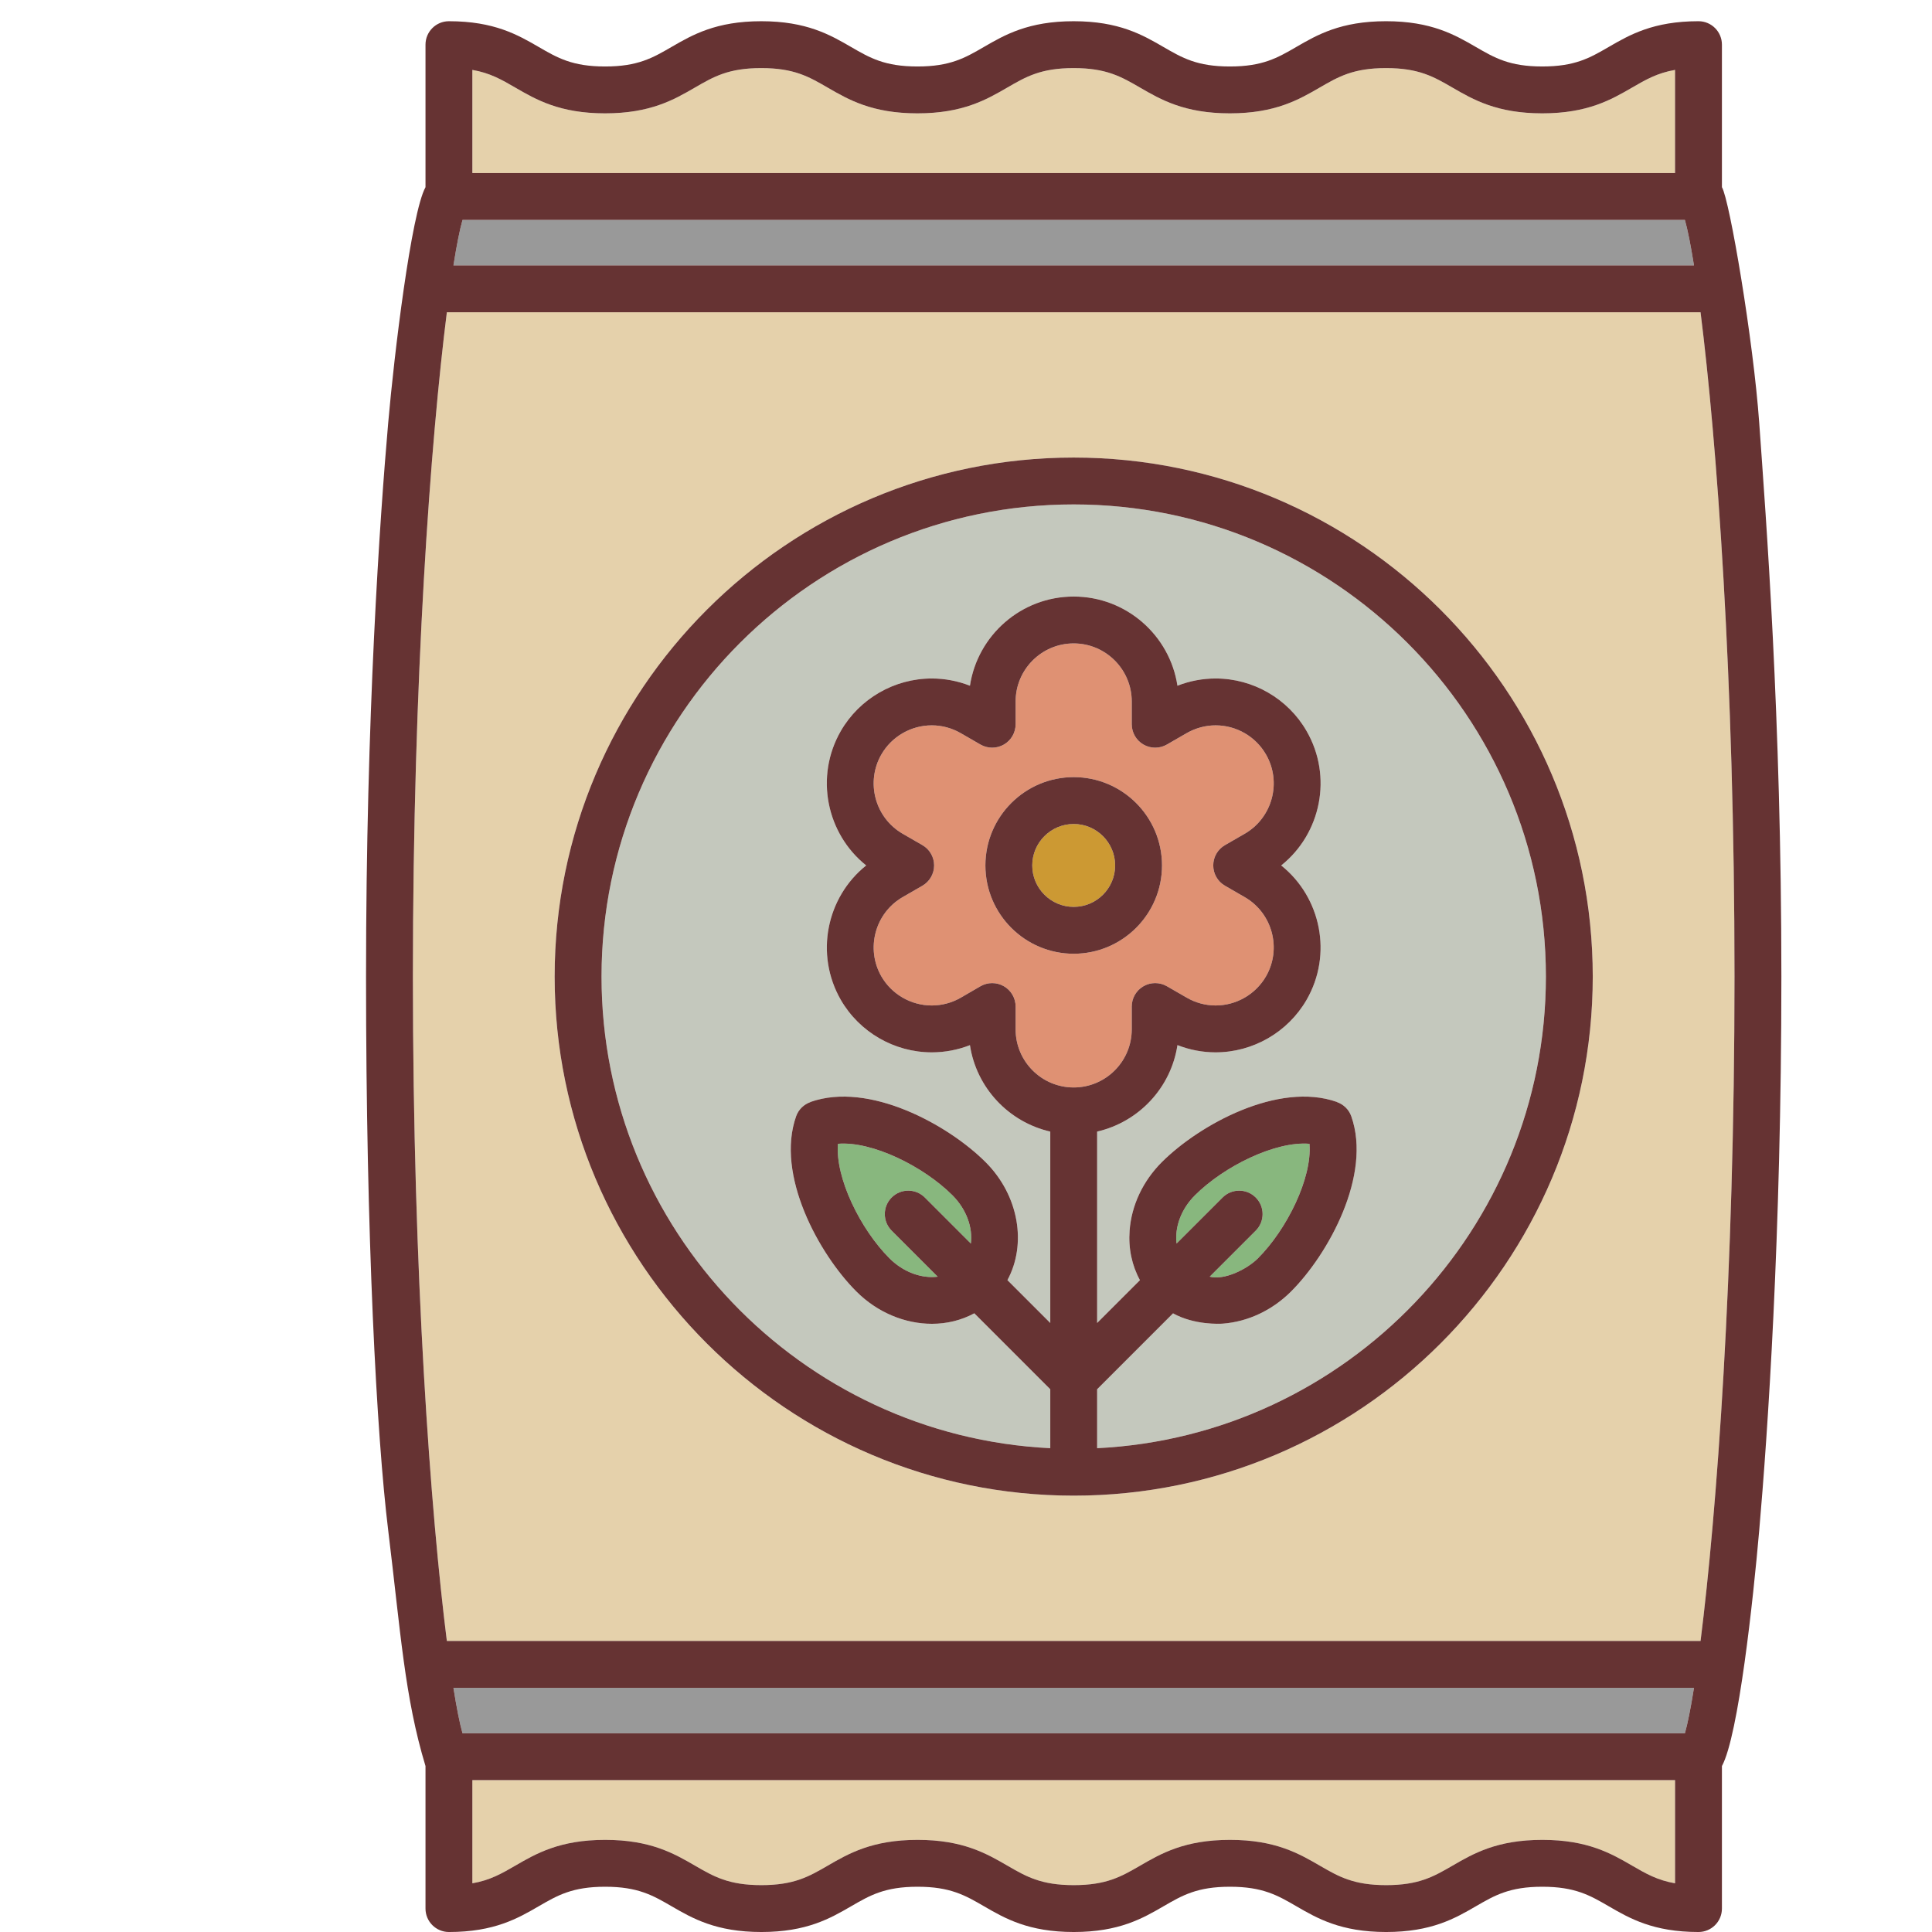
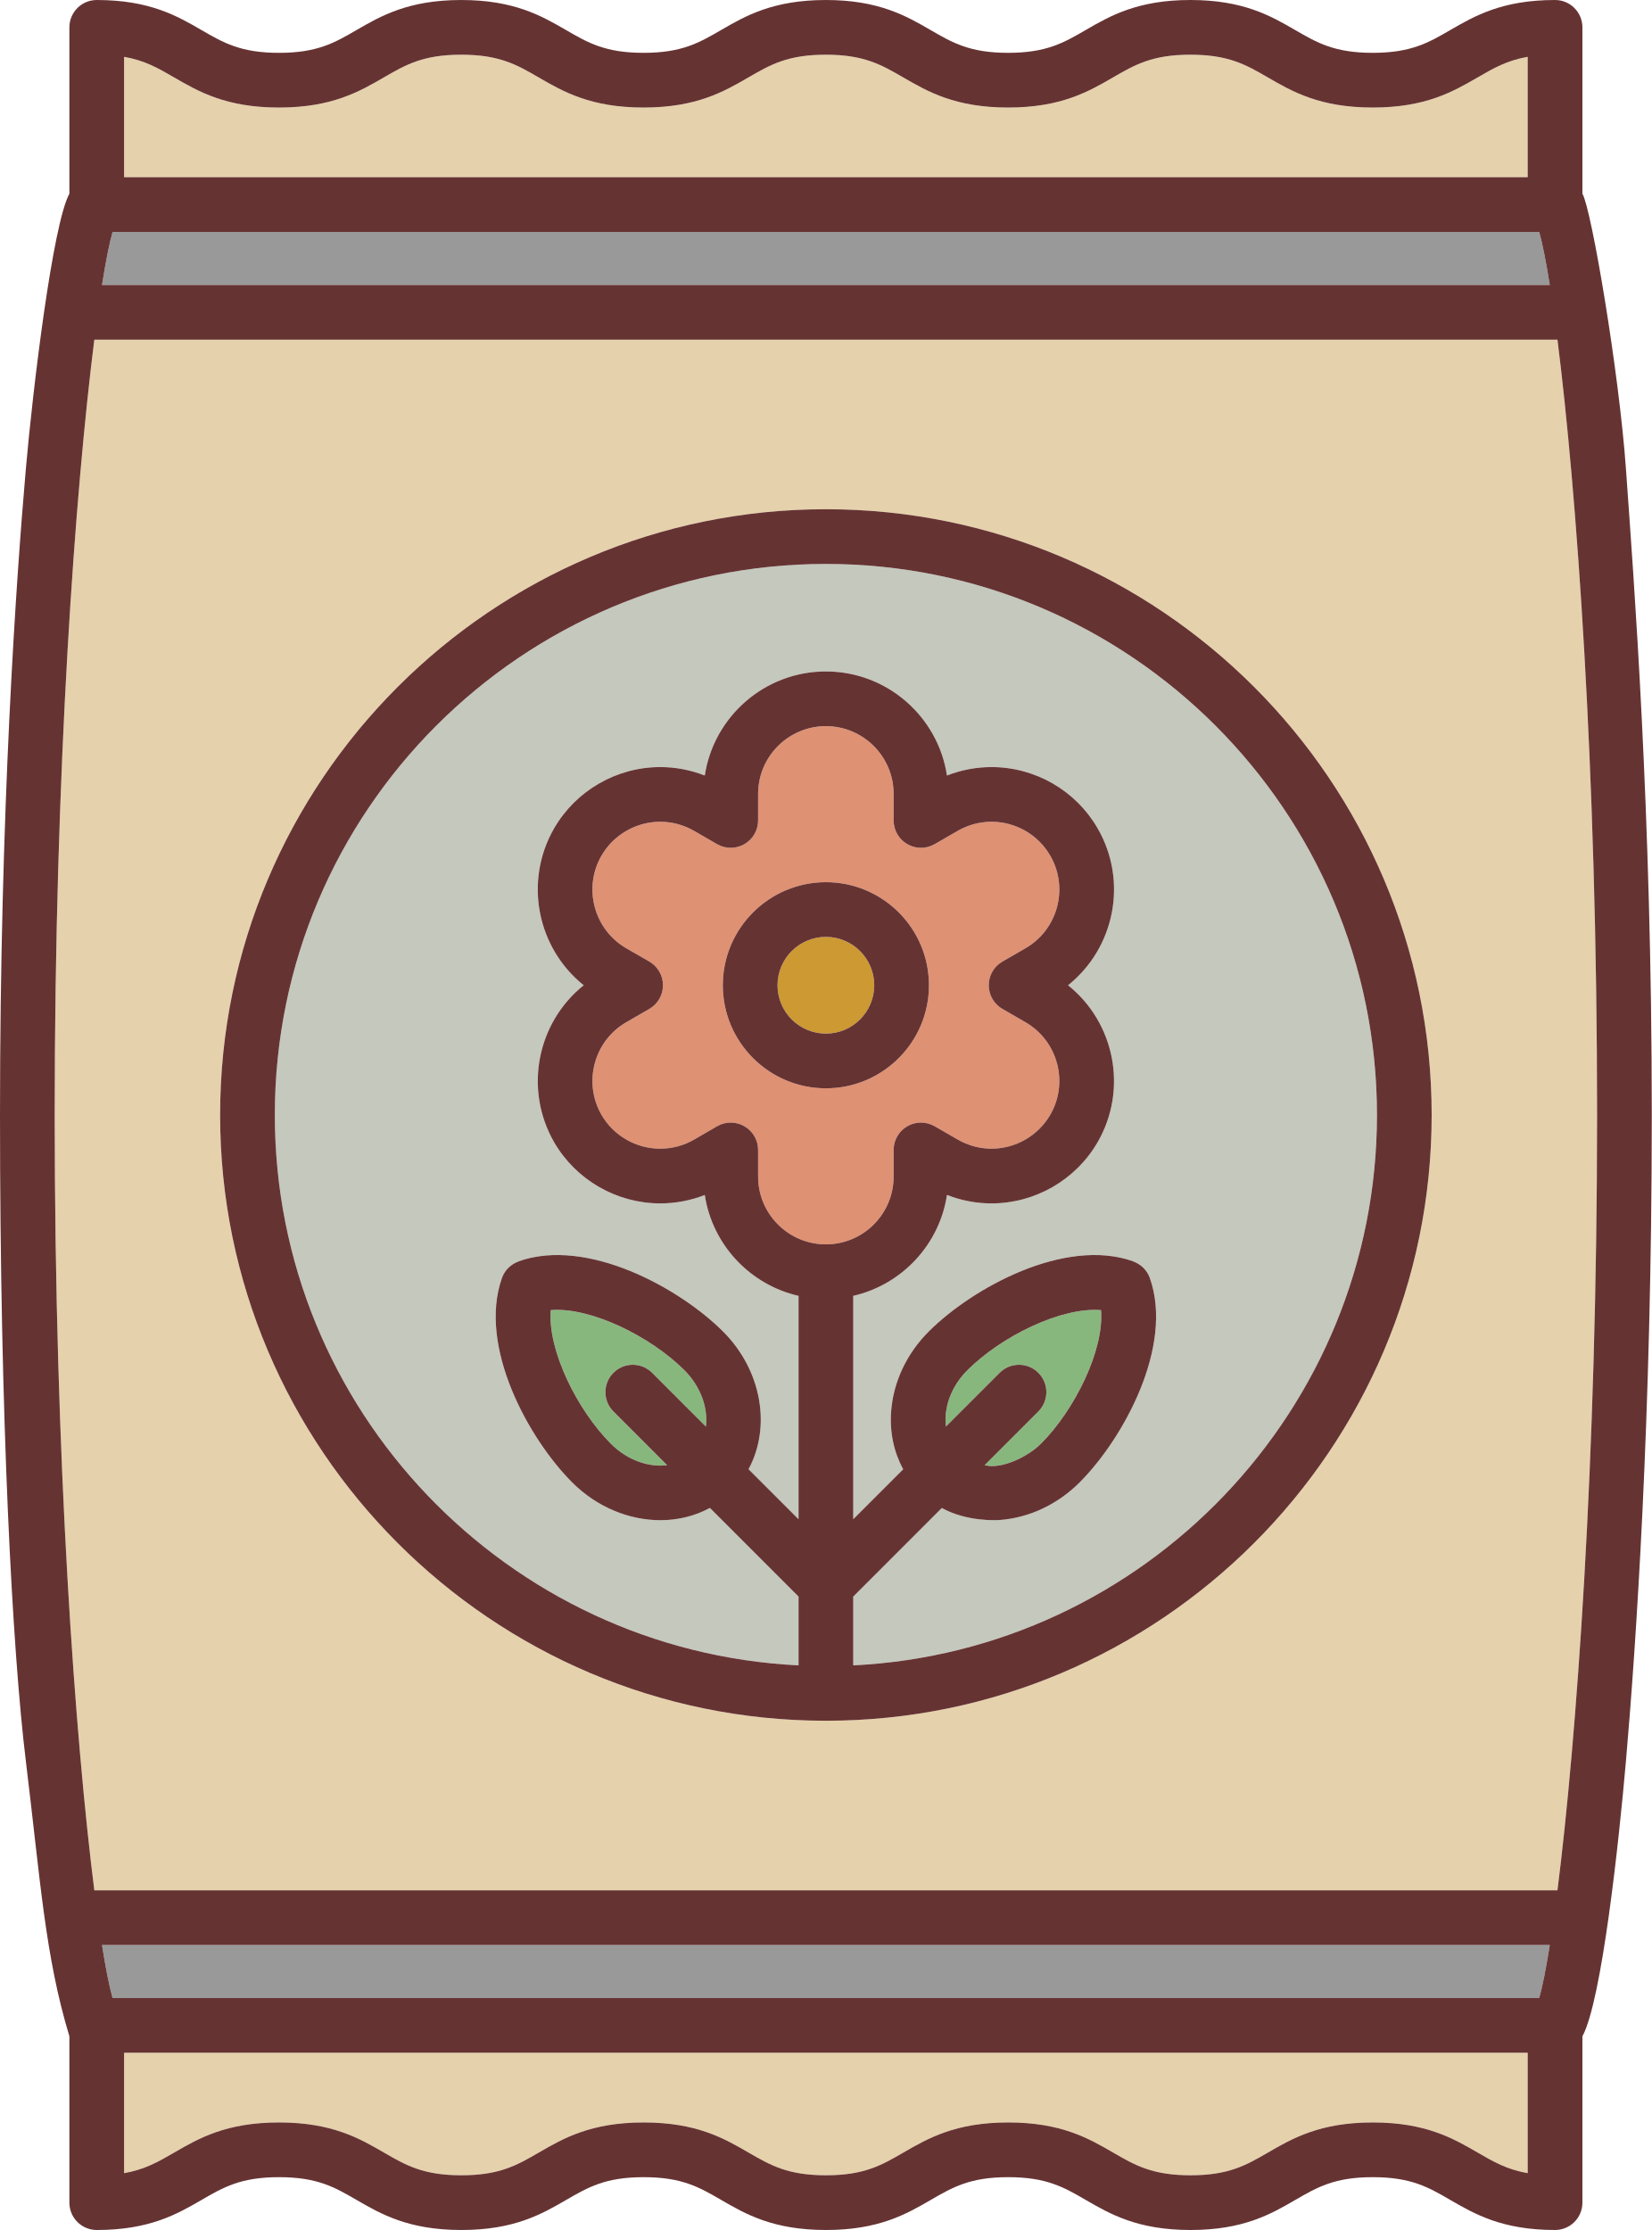
- <svg xmlns="http://www.w3.org/2000/svg" version="1.1" id="Capa_1" x="0px" y="0px" viewBox="0 0 412.206 412.206" style="enable-background:new 0 0 412.206 412.206;" xml:space="preserve">
+ <svg xmlns="http://www.w3.org/2000/svg" version="1.1" id="Capa_1" x="0px" y="0px" viewBox="0 0 301.972 407.682" xml:space="preserve" width="301.972" height="407.682">
  <defs id="defs65">
	
	
	
	
	
	
	
	
	
	
	
	
	
</defs>
-   <path style="fill:#e5d1ab;fill-opacity:1" d="m 100.781,401.818 c 3.794,-0.658 6.255,-2.084 9.158,-3.767 4.451,-2.579 9.496,-5.503 19.172,-5.503 9.678,0 14.723,2.924 19.174,5.503 4.006,2.321 7.17,4.155 14.158,4.155 6.987,0 10.15,-1.834 14.156,-4.155 4.449,-2.579 9.494,-5.503 19.17,-5.503 9.676,0 14.721,2.924 19.17,5.503 4.006,2.321 7.168,4.155 14.156,4.155 6.987,0 10.149,-1.834 14.153,-4.154 4.451,-2.58 9.496,-5.504 19.172,-5.504 9.676,0 14.721,2.924 19.17,5.503 4.006,2.321 7.168,4.155 14.154,4.155 6.986,0 10.148,-1.834 14.152,-4.154 4.451,-2.58 9.494,-5.504 19.168,-5.504 9.676,0 14.719,2.924 19.168,5.504 2.902,1.682 5.361,3.107 9.152,3.766 V 379.805 H 100.781 Z" id="path2" />
-   <path style="fill:#999999" d="M 359.484,46.927 H 98.681 c -0.57,1.984 -1.23,5.254 -1.936,9.694 H 361.42 c -0.705,-4.439 -1.365,-7.71 -1.936,-9.694 z" id="path4" />
-   <path style="fill:#999999" d="m 98.679,369.805 h 260.807 c 0.57,-1.986 1.23,-5.257 1.934,-9.694 H 96.746 c 0.704,4.437 1.363,7.708 1.933,9.694 z" id="path6" />
-   <path style="fill:#cc9933" d="m 229.081,175.806 c -4.875,0 -8.842,3.967 -8.842,8.842 0,4.875 3.967,8.841 8.842,8.841 4.876,0 8.842,-3.966 8.842,-8.841 0,-4.875 -3.966,-8.842 -8.842,-8.842 z" id="path8" />
-   <path style="fill:#e5d1ab;fill-opacity:1" d="m 357.385,14.915 c -3.795,0.658 -6.256,2.084 -9.158,3.767 -4.451,2.579 -9.496,5.503 -19.174,5.503 -9.676,0 -14.721,-2.924 -19.172,-5.503 -4.006,-2.322 -7.17,-4.155 -14.16,-4.155 -6.984,0 -10.146,1.833 -14.152,4.154 -4.451,2.58 -9.496,5.504 -19.174,5.504 -9.676,0 -14.719,-2.924 -19.17,-5.503 -4.004,-2.322 -7.168,-4.155 -14.155,-4.155 -6.986,0 -10.15,1.833 -14.154,4.155 -4.451,2.579 -9.494,5.503 -19.17,5.503 -9.676,0 -14.719,-2.924 -19.17,-5.503 -4.004,-2.322 -7.168,-4.155 -14.155,-4.155 -6.985,0 -10.149,1.833 -14.153,4.155 -4.449,2.579 -9.492,5.503 -19.167,5.503 -9.675,0 -14.718,-2.924 -19.168,-5.504 -2.901,-1.682 -5.36,-3.107 -9.151,-3.766 V 36.927 H 357.386 V 14.915 Z" id="path10" />
-   <path style="fill:#e5d1ab;fill-opacity:1" d="m 95.34,66.621 c -3.433,27.189 -7.245,77.833 -7.245,141.746 0,63.905 3.812,114.551 7.244,141.744 h 267.487 c 3.432,-27.192 7.242,-77.838 7.242,-141.744 0,-63.912 -3.812,-114.557 -7.244,-141.746 z m 133.741,252.488 c -61.063,0 -110.743,-49.679 -110.743,-110.742 0,-61.064 49.68,-110.743 110.743,-110.743 61.065,0 110.745,49.679 110.745,110.743 0,61.063 -49.679,110.742 -110.745,110.742 z" id="path12" />
-   <path style="fill:#88b77e;fill-opacity:1" d="m 258.1,272.386 c 3.131,0.815 7.957,-1.582 10.291,-3.916 6.209,-6.21 11.6,-17.177 10.99,-24.434 -7.254,-0.607 -18.225,4.782 -24.436,10.992 -2.332,2.332 -3.74,5.266 -3.963,8.258 -0.053,0.698 -0.033,1.376 0.047,2.029 l 9.82,-9.82 c 1.951,-1.953 5.119,-1.953 7.07,0 1.953,1.952 1.953,5.118 0,7.07 z" id="path14" />
-   <path style="fill:#88b77e;fill-opacity:1" d="m 197.314,255.496 9.823,9.824 c 0.431,-3.387 -0.921,-7.292 -3.921,-10.292 -6.209,-6.209 -17.177,-11.599 -24.433,-10.99 -0.608,7.256 4.782,18.224 10.991,24.433 2.998,2.999 6.904,4.35 10.291,3.92 l -9.824,-9.824 c -1.952,-1.952 -1.952,-5.118 0,-7.07 1.956,-1.954 5.12,-1.954 7.073,-0.001 z" id="path16" />
-   <path style="fill:#c4c8bd;fill-opacity:1" d="m 229.081,107.623 c -55.549,0 -100.743,45.192 -100.743,100.743 0,53.872 42.507,98.003 95.743,100.617 V 296.406 L 207.876,280.2 c -2.754,1.491 -5.857,2.243 -9.041,2.243 -5.66,0 -11.56,-2.33 -16.132,-6.902 -7.997,-7.997 -17.269,-24.882 -12.843,-37.382 0.524,-1.478 1.682,-2.535 3.053,-3.022 l -0.008,-0.022 c 12.498,-4.429 29.385,4.843 37.383,12.841 7.145,7.145 8.791,17.517 4.651,25.166 l 9.142,9.143 v -40.833 c -8.875,-2.034 -15.763,-9.338 -17.14,-18.442 -2.589,1.012 -5.351,1.537 -8.141,1.537 -7.975,0 -15.412,-4.287 -19.406,-11.189 -5.586,-9.718 -3.075,-21.909 5.409,-28.691 -8.488,-6.783 -10.998,-18.975 -5.416,-28.678 3.996,-6.917 11.434,-11.209 19.412,-11.209 2.787,0 5.551,0.527 8.142,1.543 1.628,-10.756 10.934,-19.025 22.136,-19.025 11.204,0 20.51,8.271 22.137,19.025 2.596,-1.016 5.363,-1.543 8.152,-1.543 7.988,0 15.422,4.295 19.398,11.209 5.6,9.691 3.092,21.889 -5.412,28.679 8.5,6.79 11.008,18.985 5.408,28.685 -3.998,6.906 -11.434,11.193 -19.406,11.193 -2.789,0 -5.551,-0.529 -8.139,-1.547 -1.373,9.107 -8.26,16.413 -17.135,18.45 v 40.834 l 9.133,-9.133 c -1.705,-3.121 -2.492,-6.742 -2.205,-10.587 0.4,-5.379 2.838,-10.561 6.865,-14.588 8,-7.998 24.885,-17.271 37.383,-12.841 l -0.008,0.021 c 1.371,0.487 2.527,1.545 3.051,3.022 4.43,12.499 -4.842,29.385 -12.838,37.383 -4.029,4.026 -9.209,6.465 -14.59,6.866 -0.527,0.039 -5.988,0.348 -10.598,-2.196 l -16.193,16.194 v 12.578 c 53.236,-2.614 95.744,-46.745 95.744,-100.617 0.002,-55.549 -45.191,-100.742 -100.743,-100.742 z" id="path18" />
-   <path style="fill:#df9173;fill-opacity:1" d="m 241.467,219.628 v -4.873 c 0,-1.785 0.953,-3.436 2.498,-4.328 1.545,-0.895 3.449,-0.896 4.998,-0.004 l 4.209,2.424 c 1.895,1.101 4.027,1.68 6.184,1.68 4.418,0 8.535,-2.375 10.75,-6.199 3.412,-5.91 1.377,-13.504 -4.539,-16.921 l -4.209,-2.428 c -1.549,-0.894 -2.502,-2.544 -2.502,-4.331 0,-1.788 0.955,-3.439 2.504,-4.332 l 4.211,-2.428 c 5.914,-3.416 7.949,-11.01 4.533,-16.924 -2.203,-3.829 -6.316,-6.203 -10.736,-6.203 -2.16,0 -4.303,0.576 -6.195,1.666 l -4.205,2.428 c -1.547,0.893 -3.453,0.893 -5,0 -1.547,-0.894 -2.5,-2.545 -2.5,-4.33 v -4.857 c 0,-6.831 -5.557,-12.389 -12.389,-12.389 -6.83,0 -12.389,5.558 -12.389,12.389 v 4.857 c 0,1.785 -0.951,3.436 -2.498,4.329 -1.547,0.894 -3.453,0.894 -5,10e-4 l -4.211,-2.43 c -1.887,-1.089 -4.023,-1.664 -6.18,-1.664 -4.42,0 -8.538,2.377 -10.749,6.203 -3.403,5.916 -1.368,13.514 4.54,16.926 l 4.207,2.426 c 1.549,0.893 2.503,2.544 2.503,4.332 0,1.787 -0.954,3.438 -2.501,4.331 l -4.211,2.429 c -5.905,3.41 -7.939,11.008 -4.532,16.934 2.205,3.811 6.325,6.186 10.744,6.186 2.167,0 4.303,-0.572 6.178,-1.655 l 4.199,-2.439 c 0.776,-0.451 1.644,-0.677 2.512,-0.677 0.86,0 1.722,0.223 2.493,0.666 1.551,0.893 2.506,2.545 2.506,4.334 v 4.873 c 0,6.832 5.559,12.389 12.389,12.389 6.831,-0.002 12.388,-5.559 12.388,-12.391 z m -31.226,-34.98 c 0,-10.39 8.452,-18.842 18.841,-18.842 10.391,0 18.842,8.452 18.842,18.842 0,10.389 -8.451,18.841 -18.842,18.841 -10.389,0 -18.841,-8.452 -18.841,-18.841 z" id="path20" />
-   <path style="fill:#663333" d="m 247.924,184.648 c 0,-10.39 -8.451,-18.842 -18.842,-18.842 -10.389,0 -18.841,8.452 -18.841,18.842 0,10.389 8.452,18.841 18.841,18.841 10.391,0 18.842,-8.452 18.842,-18.841 z m -18.843,8.841 c -4.875,0 -8.842,-3.966 -8.842,-8.841 0,-4.875 3.967,-8.842 8.842,-8.842 4.876,0 8.842,3.967 8.842,8.842 0,4.875 -3.966,8.841 -8.842,8.841 z" id="path22" />
-   <path style="fill:#663333" d="m 229.081,97.623 c -61.063,0 -110.743,49.679 -110.743,110.743 0,61.064 49.68,110.742 110.743,110.742 61.065,0 110.745,-49.679 110.745,-110.742 0,-61.064 -49.679,-110.743 -110.745,-110.743 z m -0.003,134.394 c -6.83,0 -12.389,-5.557 -12.389,-12.389 v -4.873 c 0,-1.789 -0.955,-3.441 -2.506,-4.334 -0.771,-0.443 -1.633,-0.666 -2.493,-0.666 -0.868,0 -1.735,0.226 -2.512,0.677 l -4.199,2.439 c -1.875,1.083 -4.011,1.655 -6.178,1.655 -4.419,0 -8.539,-2.375 -10.744,-6.186 -3.407,-5.926 -1.373,-13.523 4.532,-16.934 l 4.211,-2.429 c 1.547,-0.894 2.501,-2.544 2.501,-4.331 0,-1.788 -0.954,-3.439 -2.503,-4.332 l -4.207,-2.426 c -5.908,-3.412 -7.943,-11.01 -4.54,-16.926 2.211,-3.826 6.329,-6.203 10.749,-6.203 2.156,0 4.293,0.575 6.18,1.664 l 4.211,2.43 c 1.547,0.893 3.453,0.893 5,-0.001 1.547,-0.894 2.498,-2.544 2.498,-4.329 v -4.857 c 0,-6.831 5.559,-12.389 12.389,-12.389 6.833,0 12.389,5.558 12.389,12.389 v 4.857 c 0,1.785 0.953,3.436 2.5,4.33 1.547,0.893 3.453,0.893 5,0 l 4.205,-2.428 c 1.893,-1.09 4.035,-1.666 6.195,-1.666 4.42,0 8.533,2.374 10.736,6.203 3.416,5.914 1.381,13.508 -4.533,16.924 l -4.211,2.428 c -1.549,0.893 -2.504,2.544 -2.504,4.332 0,1.787 0.953,3.438 2.502,4.331 l 4.209,2.428 c 5.916,3.417 7.951,11.011 4.539,16.921 -2.215,3.824 -6.332,6.199 -10.75,6.199 -2.156,0 -4.289,-0.578 -6.184,-1.68 l -4.209,-2.424 c -1.549,-0.892 -3.453,-0.891 -4.998,0.004 -1.545,0.893 -2.498,2.543 -2.498,4.328 v 4.873 c 0.001,6.834 -5.556,12.391 -12.388,12.391 z m 5.004,76.967 v -12.578 l 16.193,-16.194 c 4.609,2.544 10.07,2.235 10.598,2.196 5.381,-0.401 10.561,-2.84 14.59,-6.866 7.996,-7.998 17.268,-24.884 12.838,-37.383 -0.523,-1.477 -1.68,-2.535 -3.051,-3.022 l 0.008,-0.021 c -12.498,-4.43 -29.383,4.843 -37.383,12.841 -4.027,4.027 -6.465,9.209 -6.865,14.588 -0.287,3.845 0.5,7.466 2.205,10.587 l -9.133,9.133 V 241.43 c 8.875,-2.037 15.762,-9.343 17.135,-18.45 2.588,1.018 5.35,1.547 8.139,1.547 7.973,0 15.408,-4.287 19.406,-11.193 5.6,-9.699 3.092,-21.895 -5.408,-28.685 8.504,-6.79 11.012,-18.987 5.412,-28.679 -3.977,-6.914 -11.41,-11.209 -19.398,-11.209 -2.789,0 -5.557,0.527 -8.152,1.543 -1.627,-10.754 -10.934,-19.025 -22.137,-19.025 -11.201,0 -20.508,8.27 -22.136,19.025 -2.591,-1.016 -5.354,-1.543 -8.142,-1.543 -7.979,0 -15.416,4.292 -19.412,11.209 -5.582,9.703 -3.072,21.894 5.416,28.678 -8.484,6.781 -10.995,18.973 -5.409,28.691 3.994,6.901 11.431,11.189 19.406,11.189 2.79,0 5.552,-0.525 8.141,-1.537 1.377,9.105 8.265,16.408 17.14,18.442 v 40.833 l -9.142,-9.143 c 4.14,-7.65 2.493,-18.021 -4.651,-25.166 -7.998,-7.998 -24.885,-17.27 -37.383,-12.841 l 0.008,0.022 c -1.371,0.487 -2.528,1.544 -3.053,3.022 -4.426,12.5 4.846,29.385 12.843,37.382 4.572,4.572 10.472,6.902 16.132,6.902 3.184,0 6.287,-0.752 9.041,-2.243 l 16.205,16.206 v 12.577 C 170.847,306.37 128.34,262.239 128.34,208.367 c 0,-55.551 45.194,-100.743 100.743,-100.743 55.551,0 100.745,45.192 100.745,100.743 -0.002,53.872 -42.51,98.003 -95.746,100.617 z m 33.838,-53.488 c -1.951,-1.953 -5.119,-1.953 -7.07,0 l -9.82,9.82 c -0.08,-0.653 -0.1,-1.331 -0.047,-2.029 0.223,-2.992 1.631,-5.926 3.963,-8.258 6.211,-6.21 17.182,-11.6 24.436,-10.992 0.609,7.257 -4.781,18.224 -10.99,24.434 -2.334,2.334 -7.16,4.731 -10.291,3.916 l 9.82,-9.82 c 1.952,-1.953 1.952,-5.119 -10e-4,-7.071 z m -77.678,7.07 9.824,9.824 c -3.387,0.43 -7.293,-0.921 -10.291,-3.92 -6.209,-6.209 -11.6,-17.177 -10.991,-24.433 7.256,-0.608 18.224,4.781 24.433,10.99 3,3 4.352,6.905 3.921,10.292 l -9.823,-9.824 c -1.953,-1.952 -5.117,-1.952 -7.072,0 -1.954,1.953 -1.954,5.119 -0.001,7.071 z" id="path24" />
-   <path style="fill:#663333" d="M 367.385,39.935 V 9.526 c 0,-2.761 -2.238,-5 -5,-5 -9.676,0 -14.721,2.924 -19.172,5.503 -4.006,2.322 -7.17,4.155 -14.16,4.155 -6.988,0 -10.152,-1.833 -14.158,-4.155 -4.451,-2.58 -9.496,-5.503 -19.174,-5.503 -9.674,0 -14.717,2.923 -19.166,5.503 -4.006,2.322 -7.17,4.156 -14.16,4.156 -6.986,0 -10.148,-1.833 -14.154,-4.155 -4.449,-2.58 -9.494,-5.503 -19.17,-5.503 -9.676,0 -14.721,2.924 -19.17,5.503 -4.004,2.322 -7.168,4.155 -14.154,4.155 -6.986,0 -10.15,-1.833 -14.154,-4.155 -4.451,-2.58 -9.494,-5.503 -19.171,-5.503 -9.675,0 -14.719,2.924 -19.169,5.504 -4.004,2.321 -7.166,4.155 -14.151,4.155 -6.985,0 -10.148,-1.833 -14.152,-4.155 -4.45,-2.58 -9.493,-5.504 -19.167,-5.504 -2.762,0 -5,2.239 -5,5 v 30.409 c -3.046,5.542 -6.677,35.588 -7.96,50.307 -1.765,20.242 -4.726,62.506 -4.726,118.125 0,55.619 2.258,97.956 4.726,118.124 2.669,21.815 3.497,35.566 7.96,50.307 v 30.409 c 0,2.762 2.238,5 5,5 9.676,0 14.721,-2.924 19.172,-5.504 4.006,-2.321 7.17,-4.154 14.158,-4.154 6.989,0 10.153,1.834 14.159,4.154 4.451,2.58 9.496,5.504 19.173,5.504 9.676,0 14.721,-2.924 19.17,-5.504 4.006,-2.321 7.169,-4.154 14.156,-4.154 6.987,0 10.15,1.833 14.156,4.154 4.449,2.58 9.494,5.504 19.17,5.504 9.674,0 14.719,-2.924 19.168,-5.504 4.006,-2.32 7.168,-4.154 14.156,-4.154 6.986,0 10.15,1.833 14.154,4.154 4.451,2.58 9.494,5.504 19.17,5.504 9.676,0 14.719,-2.924 19.168,-5.504 4.004,-2.321 7.168,-4.154 14.152,-4.154 6.986,0 10.148,1.833 14.152,4.154 4.451,2.58 9.494,5.504 19.168,5.504 2.762,0 5,-2.238 5,-5 V 376.8 c 3.555,-6.542 6.676,-35.588 7.959,-50.308 1.766,-20.241 4.725,-62.503 4.725,-118.124 0,-55.621 -3.289,-97.857 -4.725,-118.125 C 374.1,72.669 369.037,42.7 367.385,39.935 Z M 100.781,14.915 c 3.791,0.658 6.25,2.084 9.151,3.766 4.45,2.58 9.493,5.504 19.168,5.504 9.675,0 14.718,-2.924 19.167,-5.503 4.004,-2.322 7.168,-4.155 14.153,-4.155 6.987,0 10.151,1.833 14.155,4.155 4.451,2.579 9.494,5.503 19.17,5.503 9.676,0 14.719,-2.924 19.17,-5.503 4.004,-2.322 7.168,-4.155 14.154,-4.155 6.987,0 10.151,1.833 14.155,4.155 4.451,2.579 9.494,5.503 19.17,5.503 9.678,0 14.723,-2.924 19.174,-5.504 4.006,-2.321 7.168,-4.154 14.152,-4.154 6.99,0 10.154,1.833 14.16,4.155 4.451,2.579 9.496,5.503 19.172,5.503 9.678,0 14.723,-2.924 19.174,-5.503 2.902,-1.682 5.363,-3.108 9.158,-3.767 V 36.928 H 100.781 Z m -2.1,32.012 h 260.803 c 0.57,1.984 1.23,5.254 1.936,9.694 H 96.746 c 0.705,-4.439 1.365,-7.71 1.935,-9.694 z m 258.704,354.891 c -3.791,-0.658 -6.25,-2.084 -9.152,-3.766 -4.449,-2.58 -9.492,-5.504 -19.168,-5.504 -9.674,0 -14.717,2.924 -19.168,5.504 -4.004,2.32 -7.166,4.154 -14.152,4.154 -6.986,0 -10.148,-1.834 -14.154,-4.155 -4.449,-2.579 -9.494,-5.503 -19.17,-5.503 -9.676,0 -14.721,2.924 -19.172,5.504 -4.004,2.32 -7.166,4.154 -14.153,4.154 -6.988,0 -10.15,-1.834 -14.156,-4.155 -4.449,-2.579 -9.494,-5.503 -19.17,-5.503 -9.676,0 -14.721,2.924 -19.17,5.503 -4.006,2.321 -7.169,4.155 -14.156,4.155 -6.988,0 -10.152,-1.834 -14.158,-4.155 -4.451,-2.579 -9.496,-5.503 -19.174,-5.503 -9.676,0 -14.721,2.924 -19.172,5.503 -2.903,1.683 -5.364,3.108 -9.158,3.767 v -22.013 h 256.604 v 22.013 z m 2.101,-32.013 H 98.679 c -0.57,-1.986 -1.229,-5.257 -1.934,-9.694 H 361.42 c -0.703,4.437 -1.363,7.708 -1.934,9.694 z m 3.34,-19.694 H 95.339 c -3.432,-27.193 -7.244,-77.839 -7.244,-141.744 0,-63.912 3.812,-114.557 7.245,-141.746 h 267.484 c 3.432,27.188 7.244,77.833 7.244,141.746 0,63.906 -3.81,114.551 -7.242,141.744 z" id="path26" />
-   <path style="fill:none;stroke:#000000;stroke-width:10;stroke-linecap:round;stroke-linejoin:round;stroke-miterlimit:10;" d="  M32.138,0" id="path30" />
-   <g id="g32">
+   <path style="fill:#e5d1ab;fill-opacity:1" d="m 22.684,397.292 c 3.794,-0.658 6.255,-2.084 9.158,-3.767 4.451,-2.579 9.496,-5.503 19.172,-5.503 9.678,0 14.723,2.924 19.174,5.503 4.006,2.321 7.17,4.155 14.158,4.155 6.987,0 10.15,-1.834 14.156,-4.155 4.449,-2.579 9.494,-5.503 19.17,-5.503 9.676,0 14.721,2.924 19.17,5.503 4.006,2.321 7.168,4.155 14.156,4.155 6.987,0 10.149,-1.834 14.153,-4.154 4.451,-2.58 9.496,-5.504 19.172,-5.504 9.676,0 14.721,2.924 19.17,5.503 4.006,2.321 7.168,4.155 14.154,4.155 6.986,0 10.148,-1.834 14.152,-4.154 4.451,-2.58 9.494,-5.504 19.168,-5.504 9.676,0 14.719,2.924 19.168,5.504 2.902,1.682 5.361,3.107 9.152,3.766 V 375.279 H 22.684 Z" id="path2" />
+   <path style="fill:#999999" d="M 281.387,42.401 H 20.584 c -0.57,1.984 -1.23,5.254 -1.936,9.694 h 264.675 c -0.705,-4.439 -1.365,-7.71 -1.936,-9.694 z" id="path4" />
+   <path style="fill:#999999" d="m 20.582,365.279 h 260.807 c 0.57,-1.986 1.23,-5.257 1.934,-9.694 H 18.649 c 0.704,4.437 1.363,7.708 1.933,9.694 z" id="path6" />
+   <path style="fill:#cc9933" d="m 150.984,171.28 c -4.875,0 -8.842,3.967 -8.842,8.842 0,4.875 3.967,8.841 8.842,8.841 4.876,0 8.842,-3.966 8.842,-8.841 0,-4.875 -3.966,-8.842 -8.842,-8.842 z" id="path8" />
+   <path style="fill:#e5d1ab;fill-opacity:1" d="m 279.288,10.389 c -3.795,0.658 -6.256,2.084 -9.158,3.767 -4.451,2.579 -9.496,5.503 -19.174,5.503 -9.676,0 -14.721,-2.924 -19.172,-5.503 -4.006,-2.322 -7.17,-4.155 -14.16,-4.155 -6.984,0 -10.146,1.833 -14.152,4.154 -4.451,2.58 -9.496,5.504 -19.174,5.504 -9.676,0 -14.719,-2.924 -19.17,-5.503 -4.004,-2.322 -7.168,-4.155 -14.155,-4.155 -6.986,0 -10.15,1.833 -14.154,4.155 -4.451,2.579 -9.494,5.503 -19.17,5.503 -9.676,0 -14.719,-2.924 -19.17,-5.503 -4.004,-2.322 -7.168,-4.155 -14.155,-4.155 -6.985,0 -10.149,1.833 -14.153,4.155 -4.449,2.579 -9.492,5.503 -19.167,5.503 -9.675,0 -14.718,-2.924 -19.168,-5.504 -2.901,-1.682 -5.36,-3.107 -9.151,-3.766 V 32.401 H 279.289 V 10.389 Z" id="path10" />
+   <path style="fill:#e5d1ab;fill-opacity:1" d="m 17.243,62.095 c -3.433,27.189 -7.245,77.833 -7.245,141.746 0,63.905 3.812,114.551 7.244,141.744 h 267.487 c 3.432,-27.192 7.242,-77.838 7.242,-141.744 0,-63.912 -3.812,-114.557 -7.244,-141.746 z m 133.741,252.488 c -61.063,0 -110.743,-49.679 -110.743,-110.742 0,-61.064 49.68,-110.743 110.743,-110.743 61.065,0 110.745,49.679 110.745,110.743 0,61.063 -49.679,110.742 -110.745,110.742 z" id="path12" />
+   <path style="fill:#88b77e;fill-opacity:1" d="m 180.003,267.86 c 3.131,0.815 7.957,-1.582 10.291,-3.916 6.209,-6.21 11.6,-17.177 10.99,-24.434 -7.254,-0.607 -18.225,4.782 -24.436,10.992 -2.332,2.332 -3.74,5.266 -3.963,8.258 -0.053,0.698 -0.033,1.376 0.047,2.029 l 9.82,-9.82 c 1.951,-1.953 5.119,-1.953 7.07,0 1.953,1.952 1.953,5.118 0,7.07 z" id="path14" />
+   <path style="fill:#88b77e;fill-opacity:1" d="m 119.217,250.97 9.823,9.824 c 0.431,-3.387 -0.921,-7.292 -3.921,-10.292 -6.209,-6.209 -17.177,-11.599 -24.433,-10.99 -0.608,7.256 4.782,18.224 10.991,24.433 2.998,2.999 6.904,4.35 10.291,3.92 l -9.824,-9.824 c -1.952,-1.952 -1.952,-5.118 0,-7.07 1.956,-1.954 5.12,-1.954 7.073,-0.001 z" id="path16" />
+   <path style="fill:#c4c8bd;fill-opacity:1" d="m 150.984,103.097 c -55.549,0 -100.743,45.192 -100.743,100.743 0,53.872 42.507,98.003 95.743,100.617 V 291.88 l -16.205,-16.206 c -2.754,1.491 -5.857,2.243 -9.041,2.243 -5.66,0 -11.56,-2.33 -16.132,-6.902 -7.997,-7.997 -17.269,-24.882 -12.843,-37.382 0.524,-1.478 1.682,-2.535 3.053,-3.022 l -0.008,-0.022 c 12.498,-4.429 29.385,4.843 37.383,12.841 7.145,7.145 8.791,17.517 4.651,25.166 l 9.142,9.143 v -40.833 c -8.875,-2.034 -15.763,-9.338 -17.14,-18.442 -2.589,1.012 -5.351,1.537 -8.141,1.537 -7.975,0 -15.412,-4.287 -19.406,-11.189 -5.586,-9.718 -3.075,-21.909 5.409,-28.691 -8.488,-6.783 -10.998,-18.975 -5.416,-28.678 3.996,-6.917 11.434,-11.209 19.412,-11.209 2.787,0 5.551,0.527 8.142,1.543 1.628,-10.756 10.934,-19.025 22.136,-19.025 11.204,0 20.51,8.271 22.137,19.025 2.596,-1.016 5.363,-1.543 8.152,-1.543 7.988,0 15.422,4.295 19.398,11.209 5.6,9.691 3.092,21.889 -5.412,28.679 8.5,6.79 11.008,18.985 5.408,28.685 -3.998,6.906 -11.434,11.193 -19.406,11.193 -2.789,0 -5.551,-0.529 -8.139,-1.547 -1.373,9.107 -8.26,16.413 -17.135,18.45 v 40.834 l 9.133,-9.133 c -1.705,-3.121 -2.492,-6.742 -2.205,-10.587 0.4,-5.379 2.838,-10.561 6.865,-14.588 8,-7.998 24.885,-17.271 37.383,-12.841 l -0.008,0.021 c 1.371,0.487 2.527,1.545 3.051,3.022 4.43,12.499 -4.842,29.385 -12.838,37.383 -4.029,4.026 -9.209,6.465 -14.59,6.866 -0.527,0.039 -5.988,0.348 -10.598,-2.196 l -16.193,16.194 v 12.578 c 53.236,-2.614 95.744,-46.745 95.744,-100.617 0.002,-55.549 -45.191,-100.742 -100.743,-100.742 z" id="path18" />
+   <path style="fill:#df9173;fill-opacity:1" d="m 163.37,215.102 v -4.873 c 0,-1.785 0.953,-3.436 2.498,-4.328 1.545,-0.895 3.449,-0.896 4.998,-0.004 l 4.209,2.424 c 1.895,1.101 4.027,1.68 6.184,1.68 4.418,0 8.535,-2.375 10.75,-6.199 3.412,-5.91 1.377,-13.504 -4.539,-16.921 l -4.209,-2.428 c -1.549,-0.894 -2.502,-2.544 -2.502,-4.331 0,-1.788 0.955,-3.439 2.504,-4.332 l 4.211,-2.428 c 5.914,-3.416 7.949,-11.01 4.533,-16.924 -2.203,-3.829 -6.316,-6.203 -10.736,-6.203 -2.16,0 -4.303,0.576 -6.195,1.666 l -4.205,2.428 c -1.547,0.893 -3.453,0.893 -5,0 -1.547,-0.894 -2.5,-2.545 -2.5,-4.33 v -4.857 c 0,-6.831 -5.557,-12.389 -12.389,-12.389 -6.83,0 -12.389,5.558 -12.389,12.389 v 4.857 c 0,1.785 -0.951,3.436 -2.498,4.329 -1.547,0.894 -3.453,0.894 -5,0.001 l -4.211,-2.43 c -1.887,-1.089 -4.023,-1.664 -6.18,-1.664 -4.42,0 -8.538,2.377 -10.749,6.203 -3.403,5.916 -1.368,13.514 4.54,16.926 l 4.207,2.426 c 1.549,0.893 2.503,2.544 2.503,4.332 0,1.787 -0.954,3.438 -2.501,4.331 l -4.211,2.429 c -5.905,3.41 -7.939,11.008 -4.532,16.934 2.205,3.811 6.325,6.186 10.744,6.186 2.167,0 4.303,-0.572 6.178,-1.655 l 4.199,-2.439 c 0.776,-0.451 1.644,-0.677 2.512,-0.677 0.86,0 1.722,0.223 2.493,0.666 1.551,0.893 2.506,2.545 2.506,4.334 v 4.873 c 0,6.832 5.559,12.389 12.389,12.389 6.831,-0.002 12.388,-5.559 12.388,-12.391 z m -31.226,-34.98 c 0,-10.39 8.452,-18.842 18.841,-18.842 10.391,0 18.842,8.452 18.842,18.842 0,10.389 -8.451,18.841 -18.842,18.841 -10.389,0 -18.841,-8.452 -18.841,-18.841 z" id="path20" />
+   <path style="fill:#663333" d="m 169.827,180.122 c 0,-10.39 -8.451,-18.842 -18.842,-18.842 -10.389,0 -18.841,8.452 -18.841,18.842 0,10.389 8.452,18.841 18.841,18.841 10.391,0 18.842,-8.452 18.842,-18.841 z m -18.843,8.841 c -4.875,0 -8.842,-3.966 -8.842,-8.841 0,-4.875 3.967,-8.842 8.842,-8.842 4.876,0 8.842,3.967 8.842,8.842 0,4.875 -3.966,8.841 -8.842,8.841 z" id="path22" />
+   <path style="fill:#663333" d="m 150.984,93.097 c -61.063,0 -110.743,49.679 -110.743,110.743 0,61.064 49.68,110.742 110.743,110.742 61.065,0 110.745,-49.679 110.745,-110.742 0,-61.064 -49.679,-110.743 -110.745,-110.743 z m -0.003,134.394 c -6.83,0 -12.389,-5.557 -12.389,-12.389 v -4.873 c 0,-1.789 -0.955,-3.441 -2.506,-4.334 -0.771,-0.443 -1.633,-0.666 -2.493,-0.666 -0.868,0 -1.735,0.226 -2.512,0.677 l -4.199,2.439 c -1.875,1.083 -4.011,1.655 -6.178,1.655 -4.419,0 -8.539,-2.375 -10.744,-6.186 -3.407,-5.926 -1.373,-13.523 4.532,-16.934 l 4.211,-2.429 c 1.547,-0.894 2.501,-2.544 2.501,-4.331 0,-1.788 -0.954,-3.439 -2.503,-4.332 l -4.207,-2.426 c -5.908,-3.412 -7.943,-11.01 -4.54,-16.926 2.211,-3.826 6.329,-6.203 10.749,-6.203 2.156,0 4.293,0.575 6.18,1.664 l 4.211,2.43 c 1.547,0.893 3.453,0.893 5,-0.001 1.547,-0.894 2.498,-2.544 2.498,-4.329 v -4.857 c 0,-6.831 5.559,-12.389 12.389,-12.389 6.833,0 12.389,5.558 12.389,12.389 v 4.857 c 0,1.785 0.953,3.436 2.5,4.33 1.547,0.893 3.453,0.893 5,0 l 4.205,-2.428 c 1.893,-1.09 4.035,-1.666 6.195,-1.666 4.42,0 8.533,2.374 10.736,6.203 3.416,5.914 1.381,13.508 -4.533,16.924 l -4.211,2.428 c -1.549,0.893 -2.504,2.544 -2.504,4.332 0,1.787 0.953,3.438 2.502,4.331 l 4.209,2.428 c 5.916,3.417 7.951,11.011 4.539,16.921 -2.215,3.824 -6.332,6.199 -10.75,6.199 -2.156,0 -4.289,-0.578 -6.184,-1.68 l -4.209,-2.424 c -1.549,-0.892 -3.453,-0.891 -4.998,0.004 -1.545,0.893 -2.498,2.543 -2.498,4.328 v 4.873 c 0.001,6.834 -5.556,12.391 -12.388,12.391 z m 5.004,76.967 V 291.88 l 16.193,-16.194 c 4.609,2.544 10.07,2.235 10.598,2.196 5.381,-0.401 10.561,-2.84 14.59,-6.866 7.996,-7.998 17.268,-24.884 12.838,-37.383 -0.523,-1.477 -1.68,-2.535 -3.051,-3.022 l 0.008,-0.021 c -12.498,-4.43 -29.383,4.843 -37.383,12.841 -4.027,4.027 -6.465,9.209 -6.865,14.588 -0.287,3.845 0.5,7.466 2.205,10.587 l -9.133,9.133 v -40.835 c 8.875,-2.037 15.762,-9.343 17.135,-18.45 2.588,1.018 5.35,1.547 8.139,1.547 7.973,0 15.408,-4.287 19.406,-11.193 5.6,-9.699 3.092,-21.895 -5.408,-28.685 8.504,-6.79 11.012,-18.987 5.412,-28.679 -3.977,-6.914 -11.41,-11.209 -19.398,-11.209 -2.789,0 -5.557,0.527 -8.152,1.543 -1.627,-10.754 -10.934,-19.025 -22.137,-19.025 -11.201,0 -20.508,8.27 -22.136,19.025 -2.591,-1.016 -5.354,-1.543 -8.142,-1.543 -7.979,0 -15.416,4.292 -19.412,11.209 -5.582,9.703 -3.072,21.894 5.416,28.678 -8.484,6.781 -10.995,18.973 -5.409,28.691 3.994,6.901 11.431,11.189 19.406,11.189 2.79,0 5.552,-0.525 8.141,-1.537 1.377,9.105 8.265,16.408 17.14,18.442 v 40.833 l -9.142,-9.143 c 4.14,-7.65 2.493,-18.021 -4.651,-25.166 -7.998,-7.998 -24.885,-17.27 -37.383,-12.841 l 0.008,0.022 c -1.371,0.487 -2.528,1.544 -3.053,3.022 -4.426,12.5 4.846,29.385 12.843,37.382 4.572,4.572 10.472,6.902 16.132,6.902 3.184,0 6.287,-0.752 9.041,-2.243 l 16.205,16.206 v 12.577 C 92.75,301.844 50.243,257.713 50.243,203.841 c 0,-55.551 45.194,-100.743 100.743,-100.743 55.551,0 100.745,45.192 100.745,100.743 -0.002,53.872 -42.51,98.003 -95.746,100.617 z m 33.838,-53.488 c -1.951,-1.953 -5.119,-1.953 -7.07,0 l -9.82,9.82 c -0.08,-0.653 -0.1,-1.331 -0.047,-2.029 0.223,-2.992 1.631,-5.926 3.963,-8.258 6.211,-6.21 17.182,-11.6 24.436,-10.992 0.609,7.257 -4.781,18.224 -10.99,24.434 -2.334,2.334 -7.16,4.731 -10.291,3.916 l 9.82,-9.82 c 1.952,-1.953 1.952,-5.119 -0.001,-7.071 z m -77.678,7.07 9.824,9.824 c -3.387,0.43 -7.293,-0.921 -10.291,-3.92 -6.209,-6.209 -11.6,-17.177 -10.991,-24.433 7.256,-0.608 18.224,4.781 24.433,10.99 3,3 4.352,6.905 3.921,10.292 l -9.823,-9.824 c -1.953,-1.952 -5.117,-1.952 -7.072,0 -1.954,1.953 -1.954,5.119 -0.001,7.071 z" id="path24" />
+   <path style="fill:#663333" d="M 289.288,35.409 V 5 c 0,-2.761 -2.238,-5 -5,-5 -9.676,0 -14.721,2.924 -19.172,5.503 -4.006,2.322 -7.17,4.155 -14.16,4.155 -6.988,0 -10.152,-1.833 -14.158,-4.155 C 232.347,2.923 227.302,0 217.624,0 c -9.674,0 -14.717,2.923 -19.166,5.503 -4.006,2.322 -7.17,4.156 -14.16,4.156 -6.986,0 -10.148,-1.833 -14.154,-4.155 -4.449,-2.58 -9.494,-5.503 -19.17,-5.503 -9.676,0 -14.721,2.924 -19.17,5.503 -4.004,2.322 -7.168,4.155 -14.154,4.155 -6.986,0 -10.15,-1.833 -14.154,-4.155 C 99.045,2.924 94.002,0.001 84.325,0.001 74.65,0.001 69.606,2.925 65.156,5.505 61.152,7.826 57.99,9.66 51.005,9.66 44.02,9.66 40.857,7.827 36.853,5.505 32.403,2.925 27.36,0.001 17.686,0.001 c -2.762,0 -5,2.239 -5,5 V 35.41 C 9.64,40.952 6.009,70.998 4.726,85.717 2.961,105.959 0,148.223 0,203.842 c 0,55.619 2.258,97.956 4.726,118.124 2.669,21.815 3.497,35.566 7.96,50.307 v 30.409 c 0,2.762 2.238,5 5,5 9.676,0 14.721,-2.924 19.172,-5.504 4.006,-2.321 7.17,-4.154 14.158,-4.154 6.989,0 10.153,1.834 14.159,4.154 4.451,2.58 9.496,5.504 19.173,5.504 9.676,0 14.721,-2.924 19.17,-5.504 4.006,-2.321 7.169,-4.154 14.156,-4.154 6.987,0 10.15,1.833 14.156,4.154 4.449,2.58 9.494,5.504 19.17,5.504 9.674,0 14.719,-2.924 19.168,-5.504 4.006,-2.32 7.168,-4.154 14.156,-4.154 6.986,0 10.15,1.833 14.154,4.154 4.451,2.58 9.494,5.504 19.17,5.504 9.676,0 14.719,-2.924 19.168,-5.504 4.004,-2.321 7.168,-4.154 14.152,-4.154 6.986,0 10.148,1.833 14.152,4.154 4.451,2.58 9.494,5.504 19.168,5.504 2.762,0 5,-2.238 5,-5 v -30.408 c 3.555,-6.542 6.676,-35.588 7.959,-50.308 1.766,-20.241 4.725,-62.503 4.725,-118.124 0,-55.621 -3.289,-97.857 -4.725,-118.125 -1.244,-17.574 -6.307,-47.543 -7.959,-50.308 z M 22.684,10.389 c 3.791,0.658 6.25,2.084 9.151,3.766 4.45,2.58 9.493,5.504 19.168,5.504 9.675,0 14.718,-2.924 19.167,-5.503 4.004,-2.322 7.168,-4.155 14.153,-4.155 6.987,0 10.151,1.833 14.155,4.155 4.451,2.579 9.494,5.503 19.17,5.503 9.676,0 14.719,-2.924 19.17,-5.503 4.004,-2.322 7.168,-4.155 14.154,-4.155 6.987,0 10.151,1.833 14.155,4.155 4.451,2.579 9.494,5.503 19.17,5.503 9.678,0 14.723,-2.924 19.174,-5.504 4.006,-2.321 7.168,-4.154 14.152,-4.154 6.99,0 10.154,1.833 14.16,4.155 4.451,2.579 9.496,5.503 19.172,5.503 9.678,0 14.723,-2.924 19.174,-5.503 2.902,-1.682 5.363,-3.108 9.158,-3.767 V 32.402 H 22.684 Z m -2.1,32.012 h 260.803 c 0.57,1.984 1.23,5.254 1.936,9.694 H 18.649 c 0.705,-4.439 1.365,-7.71 1.935,-9.694 z m 258.704,354.891 c -3.791,-0.658 -6.25,-2.084 -9.152,-3.766 -4.449,-2.58 -9.492,-5.504 -19.168,-5.504 -9.674,0 -14.717,2.924 -19.168,5.504 -4.004,2.32 -7.166,4.154 -14.152,4.154 -6.986,0 -10.148,-1.834 -14.154,-4.155 -4.449,-2.579 -9.494,-5.503 -19.17,-5.503 -9.676,0 -14.721,2.924 -19.172,5.504 -4.004,2.32 -7.166,4.154 -14.153,4.154 -6.988,0 -10.15,-1.834 -14.156,-4.155 -4.449,-2.579 -9.494,-5.503 -19.17,-5.503 -9.676,0 -14.721,2.924 -19.17,5.503 -4.006,2.321 -7.169,4.155 -14.156,4.155 -6.988,0 -10.152,-1.834 -14.158,-4.155 -4.451,-2.579 -9.496,-5.503 -19.174,-5.503 -9.676,0 -14.721,2.924 -19.172,5.503 -2.903,1.683 -5.364,3.108 -9.158,3.767 v -22.013 h 256.604 v 22.013 z m 2.101,-32.013 H 20.582 c -0.57,-1.986 -1.229,-5.257 -1.934,-9.694 h 264.675 c -0.703,4.437 -1.363,7.708 -1.934,9.694 z m 3.34,-19.694 H 17.242 C 13.81,318.392 9.998,267.746 9.998,203.841 9.998,139.929 13.81,89.284 17.243,62.095 h 267.484 c 3.432,27.188 7.244,77.833 7.244,141.746 0,63.906 -3.81,114.551 -7.242,141.744 z" id="path26" />
+   <path style="fill:none;stroke:#000000;stroke-width:10;stroke-linecap:round;stroke-linejoin:round;stroke-miterlimit:10" d="M -45.959,-4.526" id="path30" />
+   <g id="g32" transform="translate(-78.097,-4.526)">
</g>
-   <g id="g34">
+   <g id="g34" transform="translate(-78.097,-4.526)">
</g>
-   <g id="g36">
+   <g id="g36" transform="translate(-78.097,-4.526)">
</g>
-   <g id="g38">
+   <g id="g38" transform="translate(-78.097,-4.526)">
</g>
-   <g id="g40">
+   <g id="g40" transform="translate(-78.097,-4.526)">
</g>
-   <g id="g42">
+   <g id="g42" transform="translate(-78.097,-4.526)">
</g>
-   <g id="g44">
+   <g id="g44" transform="translate(-78.097,-4.526)">
</g>
-   <g id="g46">
+   <g id="g46" transform="translate(-78.097,-4.526)">
</g>
-   <g id="g48">
+   <g id="g48" transform="translate(-78.097,-4.526)">
</g>
-   <g id="g50">
+   <g id="g50" transform="translate(-78.097,-4.526)">
</g>
-   <g id="g52">
+   <g id="g52" transform="translate(-78.097,-4.526)">
</g>
-   <g id="g54">
+   <g id="g54" transform="translate(-78.097,-4.526)">
</g>
-   <g id="g56">
+   <g id="g56" transform="translate(-78.097,-4.526)">
</g>
-   <g id="g58">
+   <g id="g58" transform="translate(-78.097,-4.526)">
</g>
-   <g id="g60">
+   <g id="g60" transform="translate(-78.097,-4.526)">
</g>
</svg>
